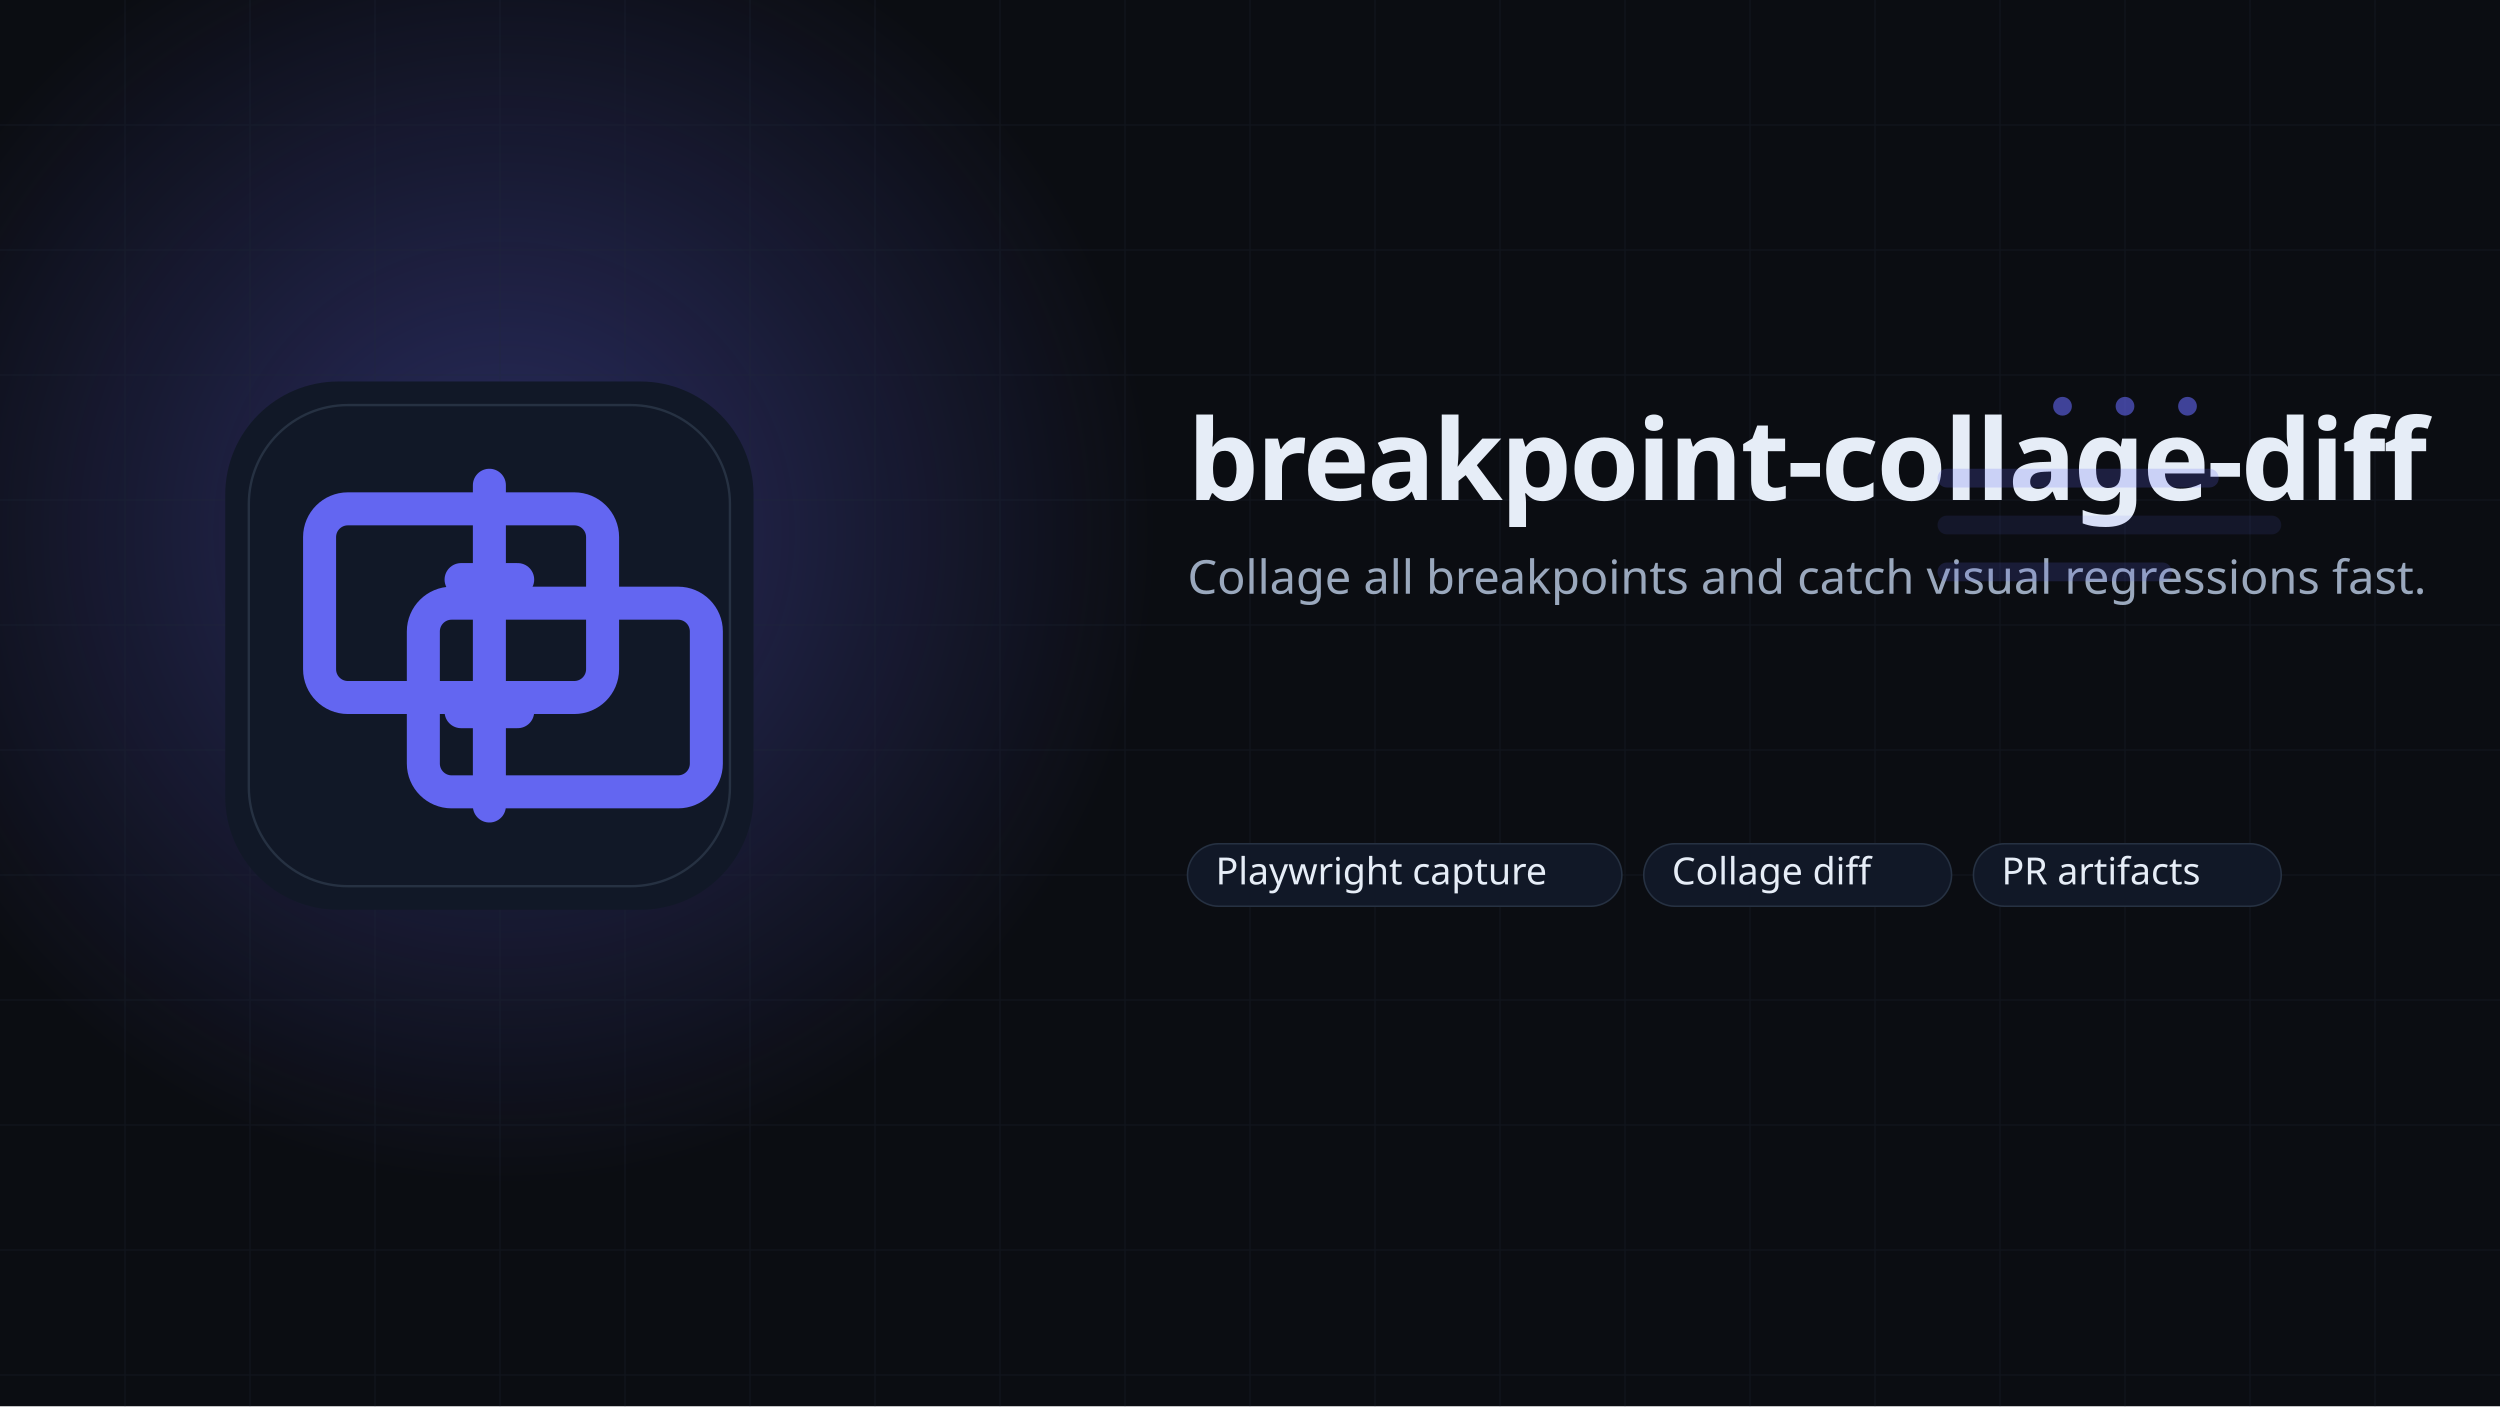
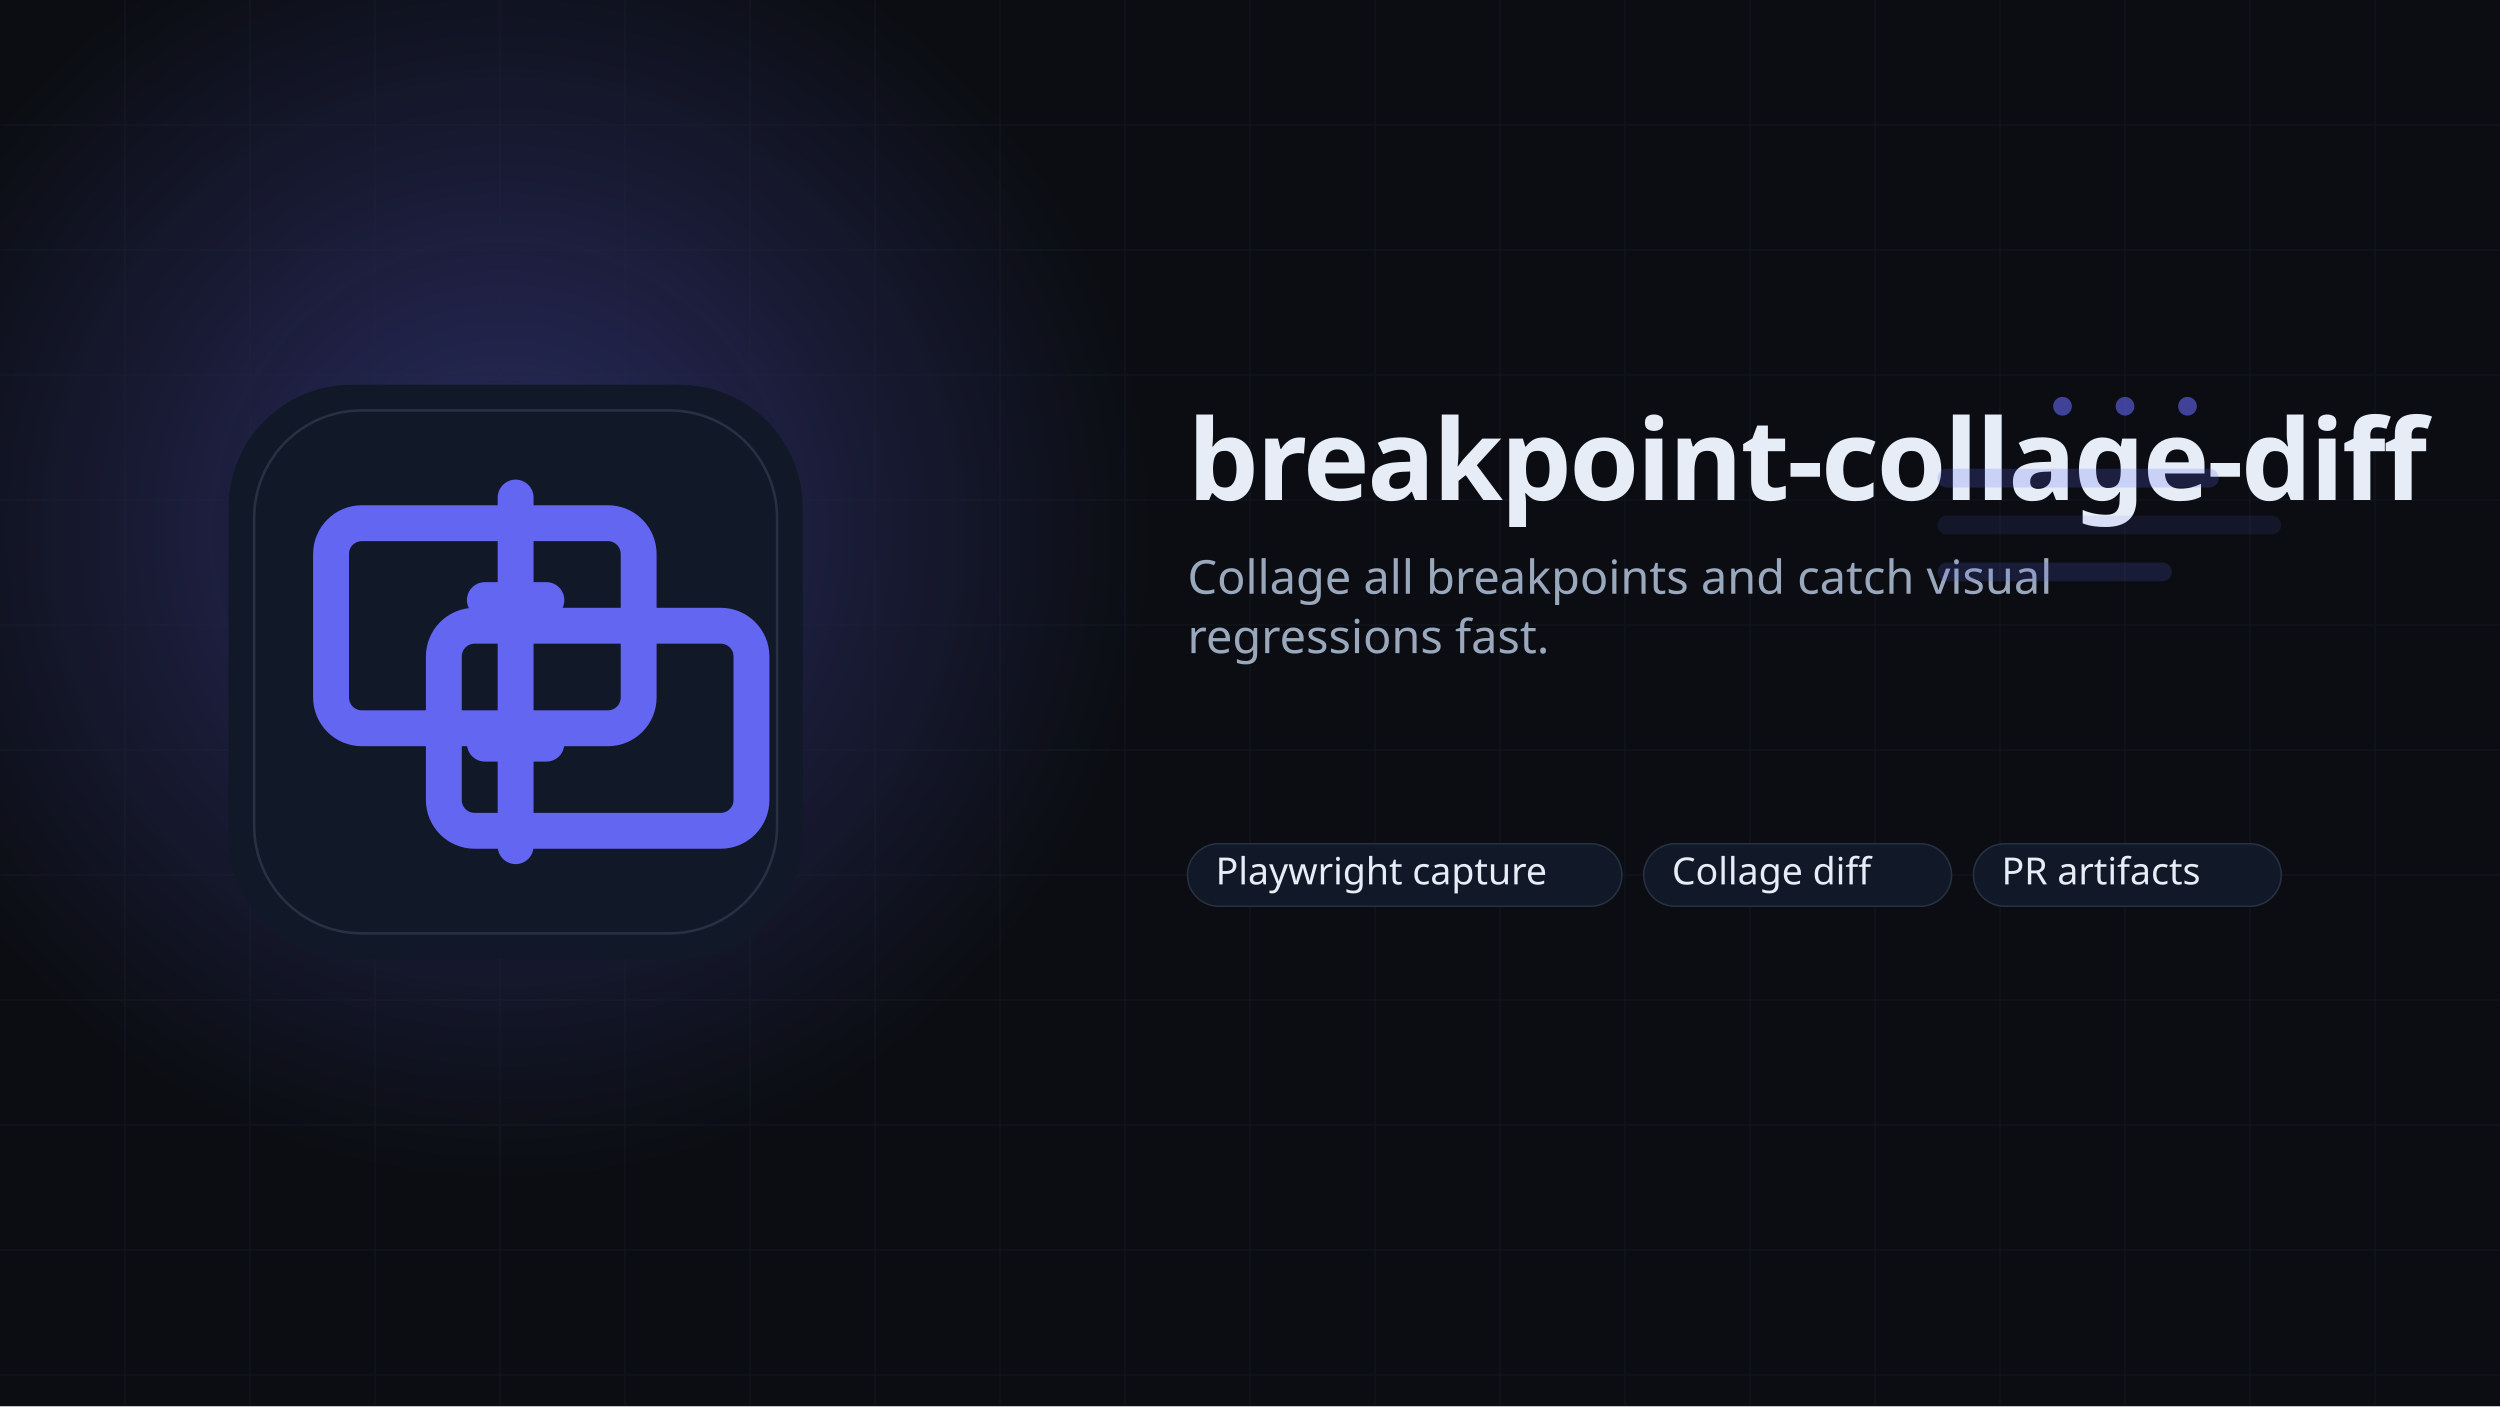
<svg xmlns="http://www.w3.org/2000/svg" width="1600" height="900" fill="none" style="color-scheme:light dark" viewBox="0 0 1600 900">
  <style>text{font-family:"Space Grotesk","Sora","IBM Plex Sans",sans-serif}</style>
  <defs>
    <radialGradient id="glow" cx="0" cy="0" r="1" gradientTransform="rotate(45 -250.416 556.274)scale(420)" gradientUnits="userSpaceOnUse">
      <stop stop-color="#6366F1" stop-opacity=".35" />
      <stop offset="1" stop-color="#6366F1" stop-opacity="0" />
    </radialGradient>
  </defs>
  <path fill="#0B0D12" d="M0 0h1600v900H0z" />
  <path fill="url(#glow)" d="M0 0h1600v900H0z" />
  <path stroke="#1F2A37" d="M80 0v900M160 0v900M240 0v900M320 0v900M400 0v900M480 0v900M560 0v900M640 0v900M720 0v900M800 0v900M880 0v900M960 0v900m80-900v900m80-900v900m80-900v900m80-900v900m80-900v900m80-900v900m80-900v900M0 80h1600M0 160h1600M0 240h1600M0 320h1600M0 400h1600M0 480h1600M0 560h1600M0 640h1600M0 720h1600M0 800h1600M0 880h1600" opacity=".25" />
-   <g transform="translate(120 220)scale(.7547)">
+   <g transform="translate(120 220)scale(.8203)">
    <rect width="448" height="448" x="32" y="32" fill="#111827" rx="96" />
    <rect width="408" height="408" x="52" y="52" stroke="#263142" stroke-width="2" rx="84" />
    <rect width="240" height="160" x="112" y="140" stroke="#6366F1" stroke-width="28" rx="24" />
    <rect width="240" height="160" x="200" y="220" stroke="#6366F1" stroke-width="28" rx="24" />
    <path stroke="#6366F1" stroke-linecap="round" stroke-width="28" d="M256 120v272m-24-192h48m-48 112h48" />
  </g>
  <text x="760" y="320" fill="#E6EDF7" font-size="72" font-weight="700" letter-spacing="-.02em">breakpoint-collage-diff</text>
-   <text x="760" y="380" fill="#9AA8BD" font-size="30">Collage all breakpoints and catch visual regressions fast.</text>
+   <text x="760" y="380" fill="#9AA8BD" font-size="30">Collage all breakpoints and catch visual</text>
+   <text x="760" y="418" fill="#9AA8BD" font-size="30">regressions fast.</text>
  <g transform="translate(760 540)">
    <rect width="278" height="40" fill="#111827" stroke="#263142" rx="20" />
    <text x="18" y="26" fill="#E6EDF7" font-size="24">Playwright capture</text>
  </g>
  <g transform="translate(1052 540)">
    <rect width="197" height="40" fill="#111827" stroke="#263142" rx="20" />
    <text x="18" y="26" fill="#E6EDF7" font-size="24">Collage diff</text>
  </g>
  <g transform="translate(1263 540)">
    <rect width="197" height="40" fill="#111827" stroke="#263142" rx="20" />
    <text x="18" y="26" fill="#E6EDF7" font-size="24">PR artifacts</text>
  </g>
  <g opacity=".6">
    <circle cx="1320" cy="260" r="6" fill="#6366F1" />
    <circle cx="1360" cy="260" r="6" fill="#6366F1" />
    <circle cx="1400" cy="260" r="6" fill="#6366F1" />
    <rect width="180" height="12" x="1240" y="300" fill="#6366F1" fill-opacity=".35" rx="6" />
    <rect width="220" height="12" x="1240" y="330" fill="#6366F1" fill-opacity=".18" rx="6" />
    <rect width="150" height="12" x="1240" y="360" fill="#6366F1" fill-opacity=".28" rx="6" />
  </g>
</svg>
